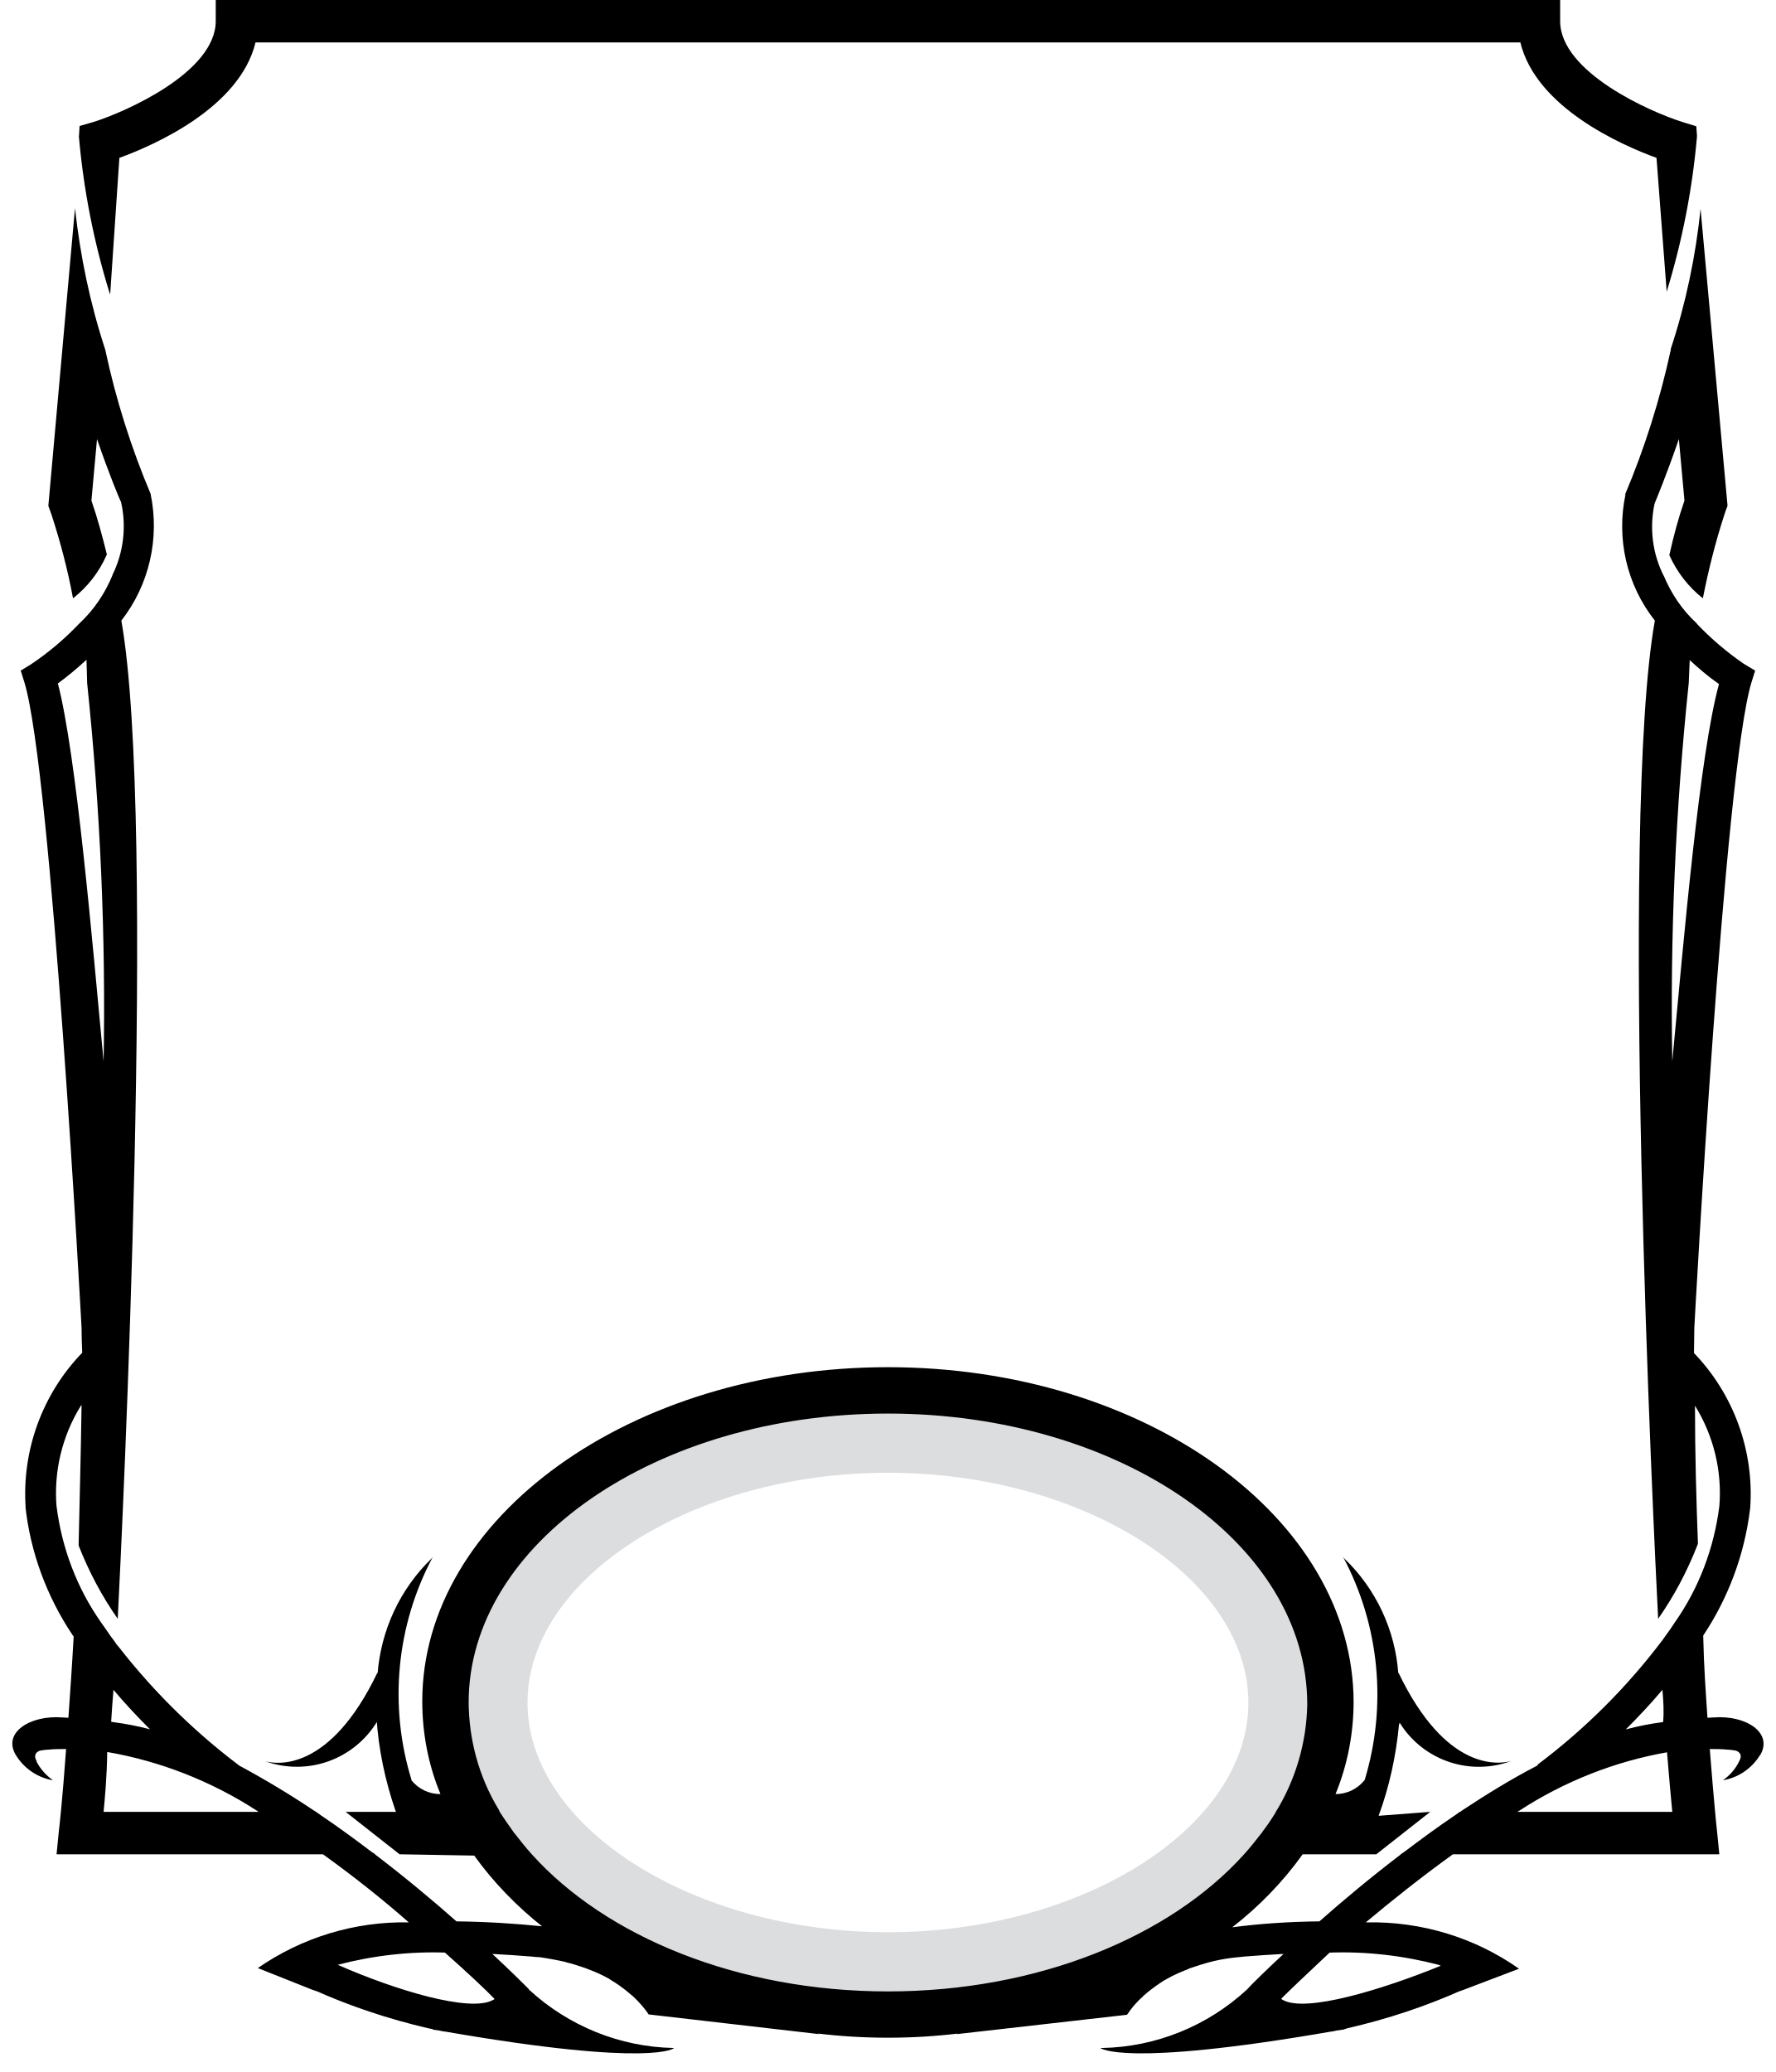
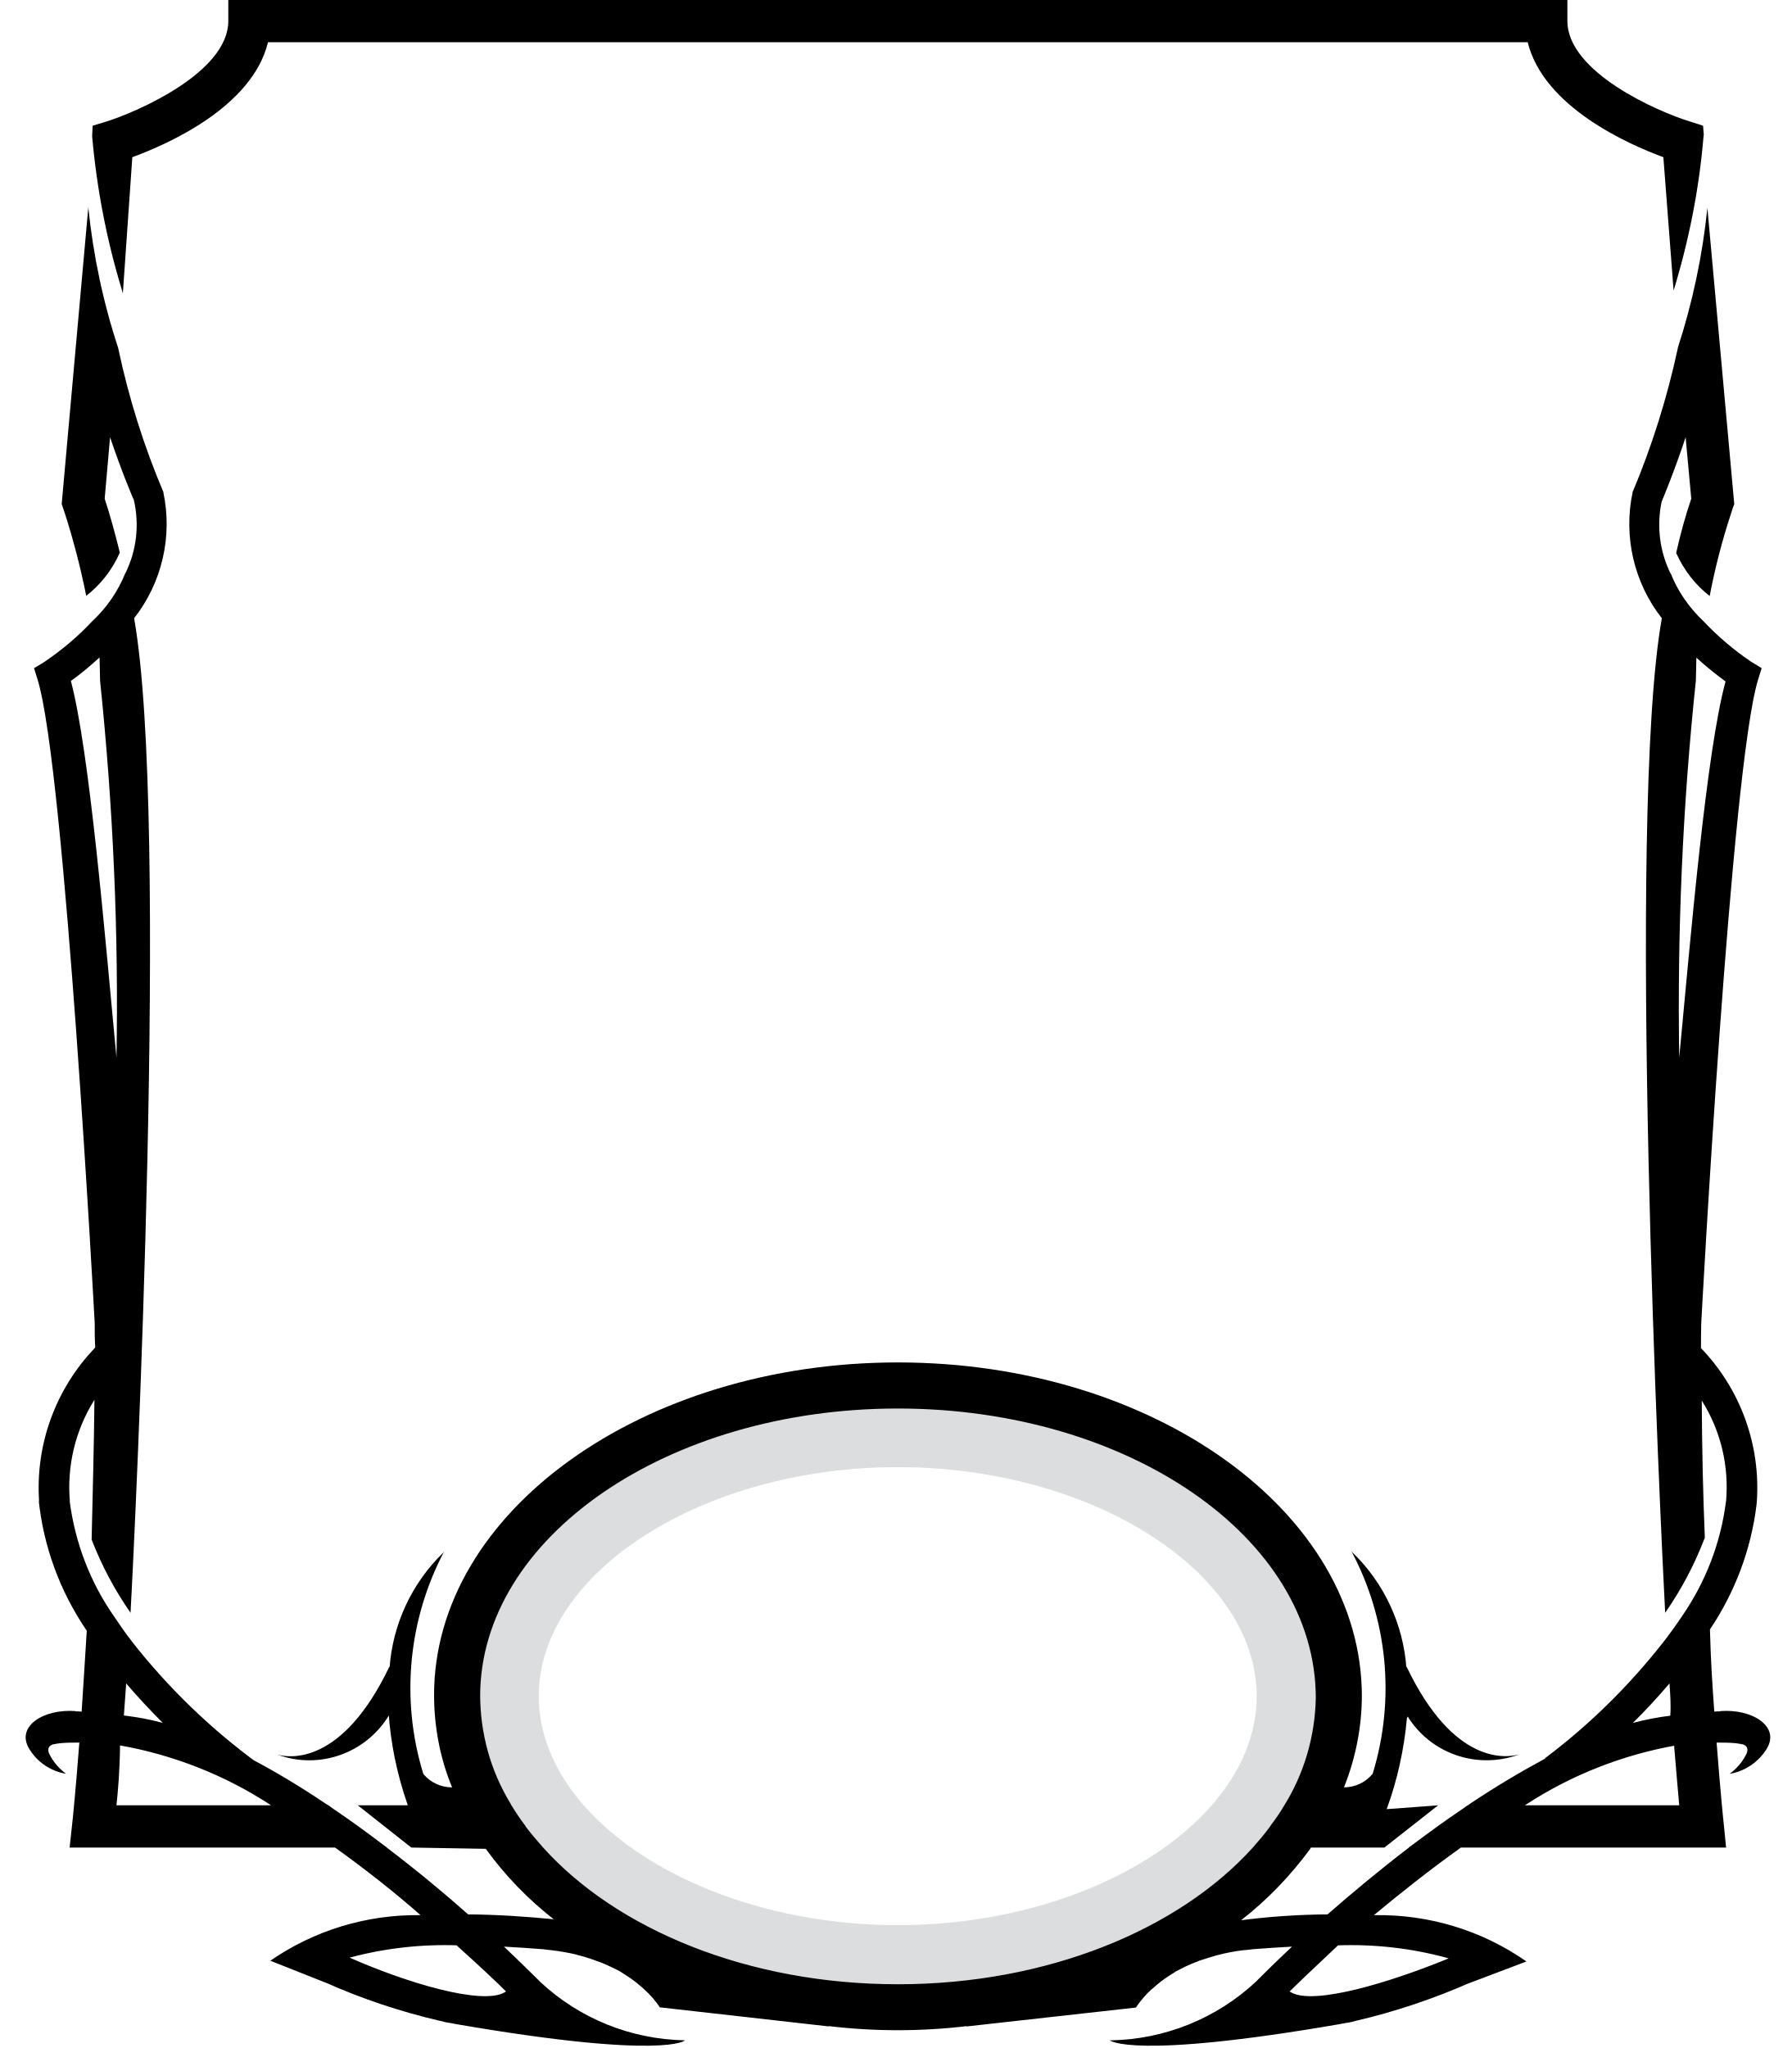
- <svg xmlns="http://www.w3.org/2000/svg" version="1.1" width="54" height="63" xml:space="preserve" id="attrBlock1">
-   <g id="attrBlock1-group">
-     <path id="attrBlock1-bezier" stroke="none" fill="rgb(255, 255, 255)" d="M 1.13,20.47 L 1,19.76 C 2.36,26.76 2.92,33.89 2.67,41.02 2.63,41.97 -0.49,45.1 2.88,50.16 L 2.6,55.63 51.4,55.63 51.12,50.16 C 54.49,45.1 51.37,41.97 51.37,41.97 L 51.4,42.67 C 51.03,35.54 51.46,28.4 52.7,21.37 L 51.43,19.41 51.52,19.14 C 51.92,17.89 52.26,16.63 52.54,15.34 L 51.58,3.83 C 48.72,5.01 46.88,0.7 46.88,0.7 L 7.12,0.7 C 7.12,0.7 5.28,5.01 2.42,3.83 L 1.47,15.38 1.47,15.35 C 1.74,16.64 2.08,17.9 2.48,19.15 L 1.13,20.47 Z M 1.13,20.47" />
-     <ellipse id="attrBlock1-oval" stroke="none" fill="rgb(255, 255, 255)" cx="26.97" cy="51.77" rx="12.2" ry="8.25" />
-     <path id="attrBlock1-bezier2" stroke="none" fill="rgb(220, 221, 222)" d="M 27,61.25 C 34.43,61.25 40.46,57.01 40.46,51.77 40.46,46.53 34.43,42.28 27,42.28 19.57,42.28 13.54,46.53 13.54,51.77 13.54,57.01 19.57,61.25 27,61.25 Z M 27,58.75 C 21.06,58.75 16.04,55.55 16.04,51.77 16.04,47.98 21.06,44.78 27,44.78 32.94,44.78 37.96,47.98 37.96,51.77 37.96,55.55 32.94,58.75 27,58.75 Z M 27,58.75" />
-     <path id="attrBlock1-bezier3" stroke="none" fill="rgb(0, 0, 0)" d="M 3.15,32.27 L 3.15,32.32 C 3.22,28.46 3.05,24.6 2.65,20.77 L 2.63,20.06 C 2.35,20.32 2.06,20.56 1.76,20.78 2.32,22.94 2.8,28.55 3.15,32.27 Z M 3.15,55.09 L 7.86,55.09 7.82,55.06 C 6.43,54.16 4.88,53.55 3.26,53.27 3.25,54.04 3.19,54.66 3.15,55.09 Z M 3.38,52.35 L 3.43,52.36 C 3.81,52.41 4.19,52.48 4.56,52.58 4.2,52.22 3.82,51.82 3.45,51.38 3.42,51.72 3.4,52.05 3.38,52.35 Z M 13.53,59.37 L 13.57,59.37 C 12.46,59.33 11.34,59.46 10.27,59.74 12.01,60.51 14.3,61.2 14.99,60.81 L 14.99,60.81 C 15.01,60.8 15.03,60.79 15.04,60.78 14.77,60.5 14.24,60 13.53,59.37 Z M 27,60.55 C 31.57,60.55 35.58,58.88 37.83,56.38 38.01,56.18 38.18,55.97 38.34,55.76 38.36,55.74 38.38,55.72 38.39,55.69 38.54,55.5 38.67,55.3 38.8,55.09 L 38.77,55.13 C 39.39,54.14 39.73,52.99 39.75,51.82 39.75,46.92 34.03,42.98 27,42.98 19.97,42.98 14.25,46.92 14.25,51.77 L 14.25,51.71 C 14.25,52.88 14.56,54.03 15.17,55.03 L 15.19,55.08 C 15.32,55.29 15.47,55.5 15.62,55.71 15.62,55.72 15.64,55.74 15.66,55.76 15.82,55.97 15.99,56.18 16.17,56.38 18.42,58.88 22.43,60.55 27,60.55 Z M 38.96,60.77 L 38.96,60.77 C 38.97,60.79 38.99,60.8 39.01,60.81 39.7,61.2 41.99,60.51 43.81,59.77 L 43.74,59.74 C 42.66,59.46 41.55,59.33 40.43,59.37 39.76,60 39.23,60.5 38.96,60.77 Z M 46.14,55.09 L 50.85,55.09 C 50.81,54.66 50.75,54.04 50.69,53.28 L 50.74,53.27 C 49.12,53.55 47.57,54.16 46.19,55.06 M 49.44,52.58 L 49.45,52.58 C 49.82,52.48 50.19,52.41 50.57,52.36 50.6,52.05 50.58,51.72 50.55,51.38 50.18,51.82 49.8,52.22 49.44,52.58 Z M 50.85,32.27 C 51.2,28.55 51.68,22.94 52.27,20.8 L 52.23,20.77 C 51.93,20.56 51.65,20.32 51.38,20.07 L 51.35,20.77 C 50.95,24.6 50.78,28.45 50.85,32.29 M 1.9,52.22 L 1.9,52.22 C 1.96,52.22 2.02,52.23 2.08,52.23 2.13,51.5 2.19,50.67 2.24,49.76 L 2.21,49.72 C 1.42,48.54 0.92,47.19 0.77,45.78 L 0.78,45.84 C 0.66,44.1 1.29,42.38 2.5,41.13 2.49,40.89 2.48,40.63 2.48,40.37 2.48,40.37 1.57,23.44 0.74,20.74 L 0.63,20.39 0.94,20.2 0.97,20.18 C 1.49,19.83 1.97,19.42 2.4,18.97 L 2.41,18.96 C 2.85,18.55 3.19,18.05 3.42,17.49 L 3.42,17.48 C 3.76,16.79 3.85,16 3.68,15.26 3.65,15.22 3.31,14.4 2.95,13.35 L 2.78,15.22 C 2.96,15.74 3.11,16.29 3.25,16.86 L 3.24,16.88 C 3.01,17.4 2.66,17.85 2.21,18.2 L 2.22,18.19 C 2.06,17.33 1.84,16.49 1.57,15.66 L 1.47,15.38 2.28,6.33 2.28,6.33 C 2.44,7.79 2.74,9.23 3.2,10.63 L 3.2,10.63 C 3.52,12.14 3.99,13.62 4.59,15.04 L 4.58,15.02 C 4.86,16.37 4.54,17.78 3.69,18.87 4.77,24.96 3.71,46.69 3.58,49.22 L 3.58,49.22 C 3.09,48.52 2.7,47.78 2.39,46.99 2.42,45.62 2.46,44.19 2.48,42.72 L 2.46,42.74 C 1.89,43.66 1.63,44.74 1.72,45.82 L 1.72,45.8 C 1.88,47.07 2.34,48.29 3.08,49.34 3.14,49.42 3.17,49.47 3.2,49.51 3.3,49.66 3.4,49.8 3.5,49.93 L 3.53,49.98 3.53,49.98 3.63,50.1 C 4.74,51.52 6.04,52.78 7.5,53.85 L 7.25,53.67 C 8.03,54.09 8.8,54.55 9.53,55.04 L 9.61,55.09 9.78,55.21 C 10.3,55.56 10.8,55.93 11.29,56.3 L 11.41,56.38 11.4,56.38 C 12.33,57.09 13.18,57.8 13.88,58.42 14.8,58.43 15.7,58.49 16.49,58.57 L 16.52,58.6 C 15.72,57.97 15.01,57.24 14.42,56.42 L 12.15,56.38 10.51,55.09 12.04,55.09 12.02,55.04 C 11.71,54.13 11.51,53.19 11.45,52.24 L 11.47,52.34 C 10.76,53.51 9.34,54.01 8.06,53.55 8.42,53.65 10.03,53.88 11.48,50.85 L 11.48,50.87 11.48,50.91 C 11.58,49.57 12.16,48.32 13.12,47.39 L 13.16,47.34 C 12.05,49.42 11.82,51.86 12.51,54.11 L 12.51,54.13 C 12.73,54.4 13.05,54.55 13.39,54.55 L 13.39,54.54 C 13.02,53.65 12.84,52.69 12.84,51.73 12.84,46.14 19.19,41.57 27,41.57 34.81,41.57 41.16,46.14 41.16,51.77 L 41.16,51.73 C 41.16,52.69 40.98,53.65 40.61,54.55 L 40.61,54.55 C 40.95,54.55 41.27,54.4 41.49,54.13 L 41.5,54.11 C 42.18,51.86 41.95,49.42 40.84,47.34 L 40.88,47.39 C 41.84,48.31 42.43,49.57 42.52,50.9 L 42.52,50.85 C 43.97,53.88 45.58,53.65 45.97,53.54 L 45.99,53.53 C 44.72,54.02 43.28,53.54 42.56,52.38 L 42.54,52.44 C 42.45,53.38 42.25,54.32 41.92,55.21 L 43.49,55.09 41.85,56.38 39.61,56.38 39.59,56.41 C 38.99,57.24 38.28,57.97 37.47,58.6 38.3,58.49 39.2,58.43 40.12,58.42 40.82,57.8 41.67,57.09 42.6,56.38 L 42.59,56.38 42.71,56.3 C 43.2,55.93 43.7,55.56 44.22,55.21 L 44.39,55.09 44.4,55.09 44.47,55.04 C 45.21,54.55 45.96,54.09 46.75,53.68 L 46.76,53.65 C 48.21,52.56 49.49,51.28 50.58,49.83 L 50.47,49.98 C 50.47,49.98 50.48,49.97 50.5,49.94 50.6,49.8 50.7,49.66 50.8,49.52 50.83,49.47 50.87,49.42 50.9,49.37 L 50.92,49.34 C 51.66,48.29 52.12,47.07 52.28,45.8 L 52.28,45.81 C 52.37,44.74 52.11,43.66 51.54,42.74 51.54,44.19 51.58,45.62 51.63,46.93 L 51.61,46.99 C 51.3,47.78 50.91,48.52 50.42,49.22 50.29,46.69 49.23,24.96 50.32,18.87 L 50.32,18.87 C 49.46,17.78 49.14,16.37 49.43,15.02 L 49.4,15.07 C 50.01,13.63 50.48,12.14 50.81,10.61 L 50.8,10.62 C 51.26,9.23 51.56,7.8 51.71,6.35 L 52.53,15.38 52.48,15.51 52.43,15.66 C 52.16,16.49 51.95,17.33 51.78,18.19 L 51.79,18.2 C 51.34,17.85 50.99,17.39 50.76,16.88 50.89,16.29 51.04,15.74 51.22,15.22 L 51.05,13.35 C 50.69,14.4 50.35,15.22 50.32,15.29 L 50.31,15.32 C 50.15,16.07 50.25,16.85 50.6,17.53 L 50.58,17.48 C 50.81,18.04 51.15,18.55 51.6,18.96 L 51.6,18.97 C 52.03,19.42 52.51,19.83 53.02,20.18 L 53.37,20.39 53.26,20.74 C 52.43,23.44 51.52,40.37 51.52,40.37 51.52,40.63 51.51,40.89 51.51,41.14 L 51.5,41.13 C 52.71,42.38 53.34,44.1 53.22,45.84 L 53.21,45.92 C 53.04,47.28 52.55,48.59 51.79,49.73 51.81,50.67 51.87,51.5 51.92,52.23 51.98,52.23 52.04,52.22 52.1,52.22 L 52.1,52.22 C 53.08,52.14 53.93,52.68 53.52,53.37 L 53.52,53.36 C 53.27,53.77 52.86,54.05 52.39,54.13 L 52.39,54.13 C 52.6,53.98 52.77,53.79 52.88,53.56 52.99,53.37 52.91,53.28 52.79,53.23 52.71,53.22 52.63,53.2 52.54,53.2 L 52.54,53.2 C 52.36,53.18 52.17,53.18 51.99,53.18 52.11,54.7 52.2,55.62 52.21,55.67 L 52.28,56.38 44.18,56.38 C 43.22,57.07 42.32,57.79 41.53,58.45 L 41.57,58.45 C 43.22,58.42 44.84,58.91 46.19,59.86 L 44.35,60.56 44.35,60.56 44.5,60.49 C 43.37,61 42.19,61.39 40.97,61.67 L 40.85,61.71 C 40.78,61.72 40.71,61.73 40.64,61.74 40.58,61.75 40.53,61.77 40.48,61.77 34.13,62.87 33.46,62.27 33.46,62.27 L 33.51,62.27 C 35.15,62.24 36.72,61.6 37.92,60.49 L 38.07,60.33 C 38.14,60.26 38.48,59.92 39.03,59.41 38.62,59.43 38.23,59.46 37.84,59.49 L 37.84,59.49 C 37.74,59.5 37.65,59.51 37.55,59.52 L 37.54,59.52 C 37.27,59.55 37,59.6 36.74,59.67 36.6,59.71 36.4,59.77 36.2,59.84 36.17,59.85 36.14,59.86 36.11,59.88 L 36.08,59.89 C 35.88,59.97 35.67,60.06 35.48,60.17 35.46,60.18 35.44,60.19 35.41,60.21 L 35.39,60.22 C 35.22,60.33 35.05,60.45 34.89,60.58 34.86,60.61 34.81,60.65 34.76,60.69 L 34.76,60.7 C 34.57,60.86 34.41,61.05 34.27,61.26 L 29.08,61.85 29.13,61.83 29.14,61.83 C 27.72,62 26.28,62 24.86,61.83 L 24.92,61.85 19.73,61.25 19.74,61.27 C 19.6,61.06 19.43,60.87 19.25,60.7 19.18,60.64 19.13,60.6 19.08,60.56 L 19.07,60.55 C 18.91,60.42 18.74,60.3 18.57,60.2 18.54,60.18 18.53,60.17 18.51,60.16 L 18.53,60.17 C 18.33,60.06 18.12,59.96 17.9,59.88 17.84,59.86 17.8,59.84 17.77,59.83 17.57,59.76 17.37,59.7 17.2,59.66 L 17.22,59.66 C 16.96,59.6 16.69,59.55 16.42,59.51 16.35,59.51 16.26,59.5 16.16,59.49 L 16.16,59.49 C 15.77,59.46 15.38,59.43 14.97,59.41 15.52,59.92 15.86,60.26 15.93,60.33 L 16.08,60.48 16.08,60.49 C 17.28,61.6 18.85,62.24 20.49,62.27 20.53,62.27 19.87,62.87 13.53,61.77 13.47,61.77 13.42,61.75 13.36,61.74 13.29,61.73 13.22,61.72 13.15,61.71 L 13.17,61.7 13.02,61.67 C 11.82,61.39 10.64,61 9.51,60.49 L 9.65,60.56 7.84,59.84 7.81,59.86 C 9.17,58.91 10.78,58.42 12.43,58.45 11.68,57.79 10.78,57.07 9.82,56.38 L 1.72,56.38 1.79,55.67 C 1.8,55.62 1.9,54.7 2.01,53.18 1.83,53.18 1.64,53.18 1.46,53.2 L 1.46,53.2 C 1.37,53.2 1.29,53.22 1.21,53.23 1.09,53.28 1.01,53.37 1.12,53.56 L 1.11,53.56 C 1.23,53.79 1.4,53.98 1.61,54.13 L 1.61,54.13 C 1.14,54.05 0.73,53.77 0.48,53.36 0.07,52.68 0.92,52.14 1.9,52.22 Z M 3.35,8.95 L 3.32,8.87 C 2.85,7.34 2.54,5.76 2.4,4.16 L 2.42,3.83 2.84,3.71 C 3.8,3.41 6.56,2.2 6.56,0.64 L 6.56,0 47.44,0 47.44,0.64 C 47.44,2.2 50.2,3.41 51.16,3.71 L 51.58,3.84 51.6,4.11 51.6,4.16 C 51.46,5.76 51.15,7.34 50.68,8.87 L 50.37,4.8 C 49.3,4.41 46.71,3.27 46.23,1.29 L 7.77,1.29 C 7.29,3.27 4.7,4.41 3.63,4.8 L 3.35,8.95 Z M 3.35,8.95" />
-   </g>
+ <svg xmlns="http://www.w3.org/2000/svg" version="1.1" width="70" height="80" xml:space="preserve" id="attrBlock1">
+   <path id="attrBlock1-bezier" stroke="none" fill="rgb(255, 255, 255)" d="M 1,25.31 C 1,25.31 3.86,39.71 2.92,52.83 2.92,52.83 -1.08,56.83 3.24,63.31 L 2.88,70.32 65.34,70.32 64.98,63.31 C 69.3,56.83 65.3,52.83 65.3,52.83 64.36,39.71 67.22,25.31 67.22,25.31 L 65.38,23.95 65.49,23.61 C 66.01,22.01 66.45,20.39 66.8,18.75 L 65.57,4.02 C 61.92,5.52 59.56,-0 59.56,-0 L 8.66,-0 C 8.66,-0 6.31,5.52 2.65,4.02 L 1.44,18.8 1.43,18.76 C 1.78,20.4 2.21,22.02 2.73,23.62 L 1,25.31 Z M 1,25.31" transform="translate(0.97, 0.89)" />
+   <ellipse id="attrBlock1-oval" stroke="none" fill="rgb(255, 255, 255)" cx="16.65" cy="10.55" rx="15.65" ry="10.55" transform="translate(18.4, 55.71)" />
+   <path id="attrBlock1-bezier2" stroke="none" fill="rgb(220, 221, 222)" d="M 18.23,24.29 C 27.74,24.29 35.45,18.85 35.45,12.15 35.45,5.44 27.74,-0 18.23,-0 8.71,-0 1,5.44 1,12.15 1,18.85 8.71,24.29 18.23,24.29 Z M 18.23,21.09 C 10.62,21.09 4.2,16.99 4.2,12.15 4.2,7.3 10.62,3.2 18.23,3.2 25.83,3.2 32.25,7.3 32.25,12.15 32.25,16.99 25.83,21.09 18.23,21.09 Z M 18.23,21.09" transform="translate(16.85, 54.11)" />
+   <path id="attrBlock1-bezier3" stroke="none" fill="rgb(0, 0, 0)" d="M 4.55,41.31 L 4.55,41.36 C 4.64,36.43 4.42,31.49 3.91,26.59 L 3.89,25.68 C 3.53,26.01 3.16,26.32 2.77,26.6 3.5,29.36 4.1,36.55 4.55,41.31 Z M 4.55,70.52 L 10.58,70.52 10.53,70.48 C 8.76,69.33 6.77,68.55 4.69,68.18 4.68,69.17 4.61,69.96 4.55,70.52 Z M 4.84,67.01 L 4.91,67.02 C 5.4,67.08 5.88,67.17 6.36,67.3 5.9,66.84 5.41,66.32 4.93,65.76 4.9,66.2 4.87,66.62 4.84,67.01 Z M 17.84,75.99 L 17.89,75.99 C 16.46,75.94 15.04,76.1 13.66,76.47 15.9,77.46 18.82,78.33 19.71,77.83 L 19.71,77.83 C 19.73,77.82 19.75,77.81 19.77,77.79 19.42,77.44 18.74,76.8 17.84,75.99 Z M 35.08,77.51 C 40.93,77.51 46.06,75.37 48.95,72.17 49.18,71.91 49.4,71.65 49.6,71.38 49.62,71.35 49.64,71.32 49.66,71.29 49.85,71.04 50.03,70.78 50.18,70.52 L 50.15,70.57 C 50.95,69.3 51.38,67.83 51.41,66.33 51.41,60.06 44.08,55.02 35.08,55.02 26.08,55.02 18.76,60.06 18.76,66.26 L 18.76,66.19 C 18.76,67.69 19.16,69.16 19.94,70.44 L 19.97,70.5 C 20.14,70.78 20.32,71.05 20.51,71.3 20.52,71.32 20.54,71.35 20.56,71.38 20.77,71.65 20.99,71.91 21.22,72.17 24.1,75.37 29.23,77.51 35.08,77.51 Z M 50.39,77.79 L 50.39,77.79 C 50.41,77.81 50.43,77.82 50.45,77.83 51.34,78.33 54.26,77.46 56.6,76.5 L 56.5,76.47 C 55.13,76.1 53.7,75.94 52.28,75.99 51.42,76.8 50.74,77.44 50.39,77.79 Z M 59.58,70.52 L 65.61,70.52 C 65.56,69.96 65.49,69.17 65.41,68.19 L 65.48,68.18 C 63.4,68.55 61.41,69.33 59.64,70.48 M 63.8,67.3 L 63.81,67.3 C 64.29,67.17 64.77,67.08 65.26,67.02 65.29,66.62 65.26,66.2 65.23,65.76 64.75,66.32 64.27,66.84 63.8,67.3 Z M 65.61,41.31 C 66.06,36.55 66.67,29.36 67.42,26.62 L 67.38,26.59 C 67,26.31 66.63,26.01 66.28,25.69 L 66.26,26.59 C 65.74,31.49 65.53,36.41 65.61,41.34 M 2.96,66.84 L 2.95,66.85 C 3.02,66.85 3.11,66.85 3.19,66.86 3.25,65.92 3.32,64.86 3.39,63.7 L 3.35,63.64 C 2.33,62.13 1.7,60.4 1.51,58.59 L 1.53,58.68 C 1.37,56.44 2.17,54.25 3.72,52.64 3.7,52.34 3.7,52.01 3.7,51.68 3.7,51.68 2.54,30.01 1.47,26.55 L 1.33,26.1 1.73,25.86 1.77,25.83 C 2.43,25.38 3.05,24.86 3.59,24.28 L 3.6,24.27 C 4.17,23.74 4.61,23.1 4.9,22.38 L 4.91,22.37 C 5.34,21.49 5.45,20.49 5.23,19.53 5.2,19.48 4.76,18.44 4.3,17.08 L 4.09,19.48 C 4.31,20.15 4.5,20.85 4.68,21.58 L 4.67,21.61 C 4.38,22.27 3.92,22.85 3.35,23.29 L 3.37,23.28 C 3.15,22.18 2.87,21.1 2.53,20.04 L 2.41,19.69 3.45,8.1 3.45,8.1 C 3.64,9.97 4.03,11.81 4.62,13.6 L 4.62,13.61 C 5.03,15.54 5.62,17.43 6.4,19.26 L 6.38,19.22 C 6.75,20.95 6.33,22.76 5.24,24.15 6.63,31.95 5.28,59.76 5.1,63 L 5.1,63 C 4.48,62.11 3.97,61.15 3.58,60.14 3.62,58.39 3.67,56.57 3.69,54.68 L 3.67,54.71 C 2.94,55.89 2.61,57.27 2.73,58.65 L 2.72,58.62 C 2.93,60.25 3.52,61.81 4.47,63.16 4.54,63.26 4.58,63.32 4.62,63.38 4.74,63.56 4.87,63.74 5,63.92 L 5.05,63.98 5.05,63.98 5.16,64.13 C 6.59,65.95 8.26,67.56 10.13,68.92 L 9.8,68.7 C 10.81,69.23 11.78,69.82 12.73,70.46 L 12.83,70.52 13.04,70.67 C 13.71,71.12 14.35,71.59 14.97,72.06 L 15.12,72.17 15.11,72.17 C 16.31,73.08 17.4,73.99 18.29,74.78 19.46,74.79 20.61,74.87 21.62,74.97 L 21.67,75 C 20.64,74.2 19.74,73.27 18.98,72.22 L 16.07,72.17 13.98,70.52 15.93,70.52 15.91,70.45 C 15.51,69.29 15.26,68.09 15.18,66.86 L 15.2,67 C 14.3,68.49 12.47,69.14 10.84,68.54 11.31,68.67 13.37,68.97 15.22,65.09 L 15.22,65.11 15.22,65.16 C 15.34,63.45 16.09,61.84 17.32,60.65 L 17.36,60.59 C 15.95,63.26 15.65,66.38 16.53,69.26 L 16.53,69.28 C 16.81,69.63 17.23,69.82 17.67,69.82 L 17.66,69.81 C 17.19,68.67 16.96,67.44 16.96,66.21 16.96,59.07 25.09,53.22 35.08,53.22 45.08,53.22 53.21,59.07 53.21,66.26 L 53.21,66.21 C 53.21,67.45 52.97,68.67 52.51,69.82 L 52.5,69.82 C 52.94,69.82 53.35,69.63 53.63,69.29 L 53.64,69.26 C 54.52,66.37 54.22,63.26 52.8,60.59 L 52.85,60.65 C 54.08,61.84 54.83,63.45 54.95,65.16 L 54.95,65.09 C 56.8,68.97 58.86,68.67 59.36,68.53 L 59.39,68.52 C 57.76,69.14 55.92,68.53 55,67.05 L 54.97,67.12 C 54.86,68.33 54.6,69.52 54.18,70.67 L 56.19,70.52 54.09,72.17 51.22,72.17 51.2,72.21 C 50.43,73.26 49.52,74.21 48.49,75.01 49.55,74.87 50.7,74.79 51.87,74.78 52.77,73.99 53.86,73.08 55.05,72.17 L 55.04,72.17 55.19,72.06 C 55.82,71.59 56.46,71.12 57.13,70.67 L 57.34,70.52 57.35,70.52 57.45,70.45 C 58.39,69.82 59.36,69.24 60.36,68.7 L 60.38,68.67 C 62.23,67.28 63.87,65.63 65.27,63.78 L 65.12,63.98 C 65.12,63.98 65.14,63.96 65.16,63.92 65.3,63.74 65.42,63.56 65.55,63.38 65.59,63.32 65.63,63.26 65.68,63.19 L 65.7,63.16 C 66.64,61.81 67.24,60.25 67.44,58.62 L 67.44,58.64 C 67.56,57.26 67.23,55.88 66.49,54.71 66.5,56.57 66.54,58.39 66.61,60.07 L 66.58,60.14 C 66.19,61.15 65.68,62.11 65.06,63 64.89,59.76 63.54,31.95 64.93,24.15 L 64.93,24.15 C 63.84,22.76 63.42,20.95 63.79,19.22 L 63.76,19.29 C 64.54,17.45 65.14,15.53 65.56,13.58 L 65.55,13.6 C 66.13,11.82 66.52,9.98 66.71,8.12 L 67.76,19.69 67.7,19.85 67.64,20.04 C 67.29,21.1 67.01,22.18 66.8,23.28 L 66.81,23.29 C 66.24,22.85 65.79,22.27 65.49,21.6 65.66,20.85 65.85,20.15 66.08,19.48 L 65.86,17.08 C 65.41,18.44 64.97,19.48 64.93,19.58 L 64.92,19.61 C 64.72,20.57 64.85,21.57 65.29,22.44 L 65.27,22.38 C 65.55,23.1 66,23.74 66.56,24.27 L 66.57,24.28 C 67.12,24.86 67.73,25.38 68.39,25.83 L 68.83,26.1 68.69,26.55 C 67.63,30.01 66.47,51.68 66.47,51.68 66.46,52.01 66.46,52.34 66.46,52.66 L 66.44,52.64 C 68,54.25 68.8,56.44 68.64,58.68 L 68.63,58.78 C 68.42,60.52 67.79,62.19 66.81,63.65 66.84,64.86 66.91,65.92 66.98,66.86 67.06,66.85 67.14,66.85 67.21,66.85 L 67.21,66.84 C 68.46,66.74 69.56,67.44 69.03,68.31 L 69.03,68.31 C 68.71,68.83 68.18,69.19 67.58,69.29 L 67.58,69.29 C 67.85,69.09 68.06,68.85 68.21,68.56 68.35,68.31 68.24,68.19 68.1,68.14 67.99,68.12 67.89,68.1 67.78,68.09 L 67.77,68.09 C 67.54,68.07 67.3,68.07 67.07,68.07 67.22,70.01 67.34,71.19 67.35,71.25 L 67.44,72.17 57.08,72.17 C 55.85,73.05 54.69,73.97 53.68,74.81 L 53.73,74.81 C 55.84,74.78 57.91,75.41 59.64,76.62 L 57.29,77.51 57.29,77.51 57.48,77.43 C 56.03,78.07 54.52,78.58 52.97,78.94 L 52.82,78.98 C 52.72,79 52.63,79.02 52.54,79.03 52.47,79.04 52.4,79.06 52.33,79.07 44.21,80.47 43.36,79.7 43.36,79.7 L 43.42,79.7 C 45.51,79.66 47.52,78.85 49.06,77.42 L 49.26,77.22 C 49.34,77.14 49.78,76.7 50.48,76.04 49.96,76.07 49.45,76.1 48.96,76.14 L 48.96,76.14 C 48.83,76.16 48.71,76.17 48.59,76.18 L 48.58,76.18 C 48.23,76.22 47.88,76.29 47.54,76.38 47.37,76.43 47.12,76.5 46.86,76.59 46.82,76.61 46.78,76.62 46.75,76.64 L 46.71,76.65 C 46.44,76.75 46.19,76.88 45.94,77.01 45.91,77.03 45.88,77.05 45.85,77.07 L 45.82,77.09 C 45.6,77.22 45.39,77.37 45.19,77.54 45.15,77.58 45.08,77.63 45.02,77.69 L 45.01,77.69 C 44.77,77.91 44.56,78.15 44.38,78.42 L 37.75,79.16 37.8,79.14 37.82,79.14 C 36,79.36 34.16,79.36 32.34,79.14 L 32.41,79.16 25.77,78.41 25.79,78.42 C 25.61,78.16 25.4,77.91 25.16,77.7 25.08,77.62 25.01,77.57 24.95,77.52 L 24.93,77.5 C 24.73,77.33 24.51,77.19 24.29,77.05 24.26,77.03 24.24,77.02 24.21,77 L 24.25,77.02 C 23.98,76.88 23.71,76.75 23.43,76.64 23.36,76.62 23.31,76.6 23.26,76.58 23.01,76.49 22.76,76.41 22.53,76.36 L 22.56,76.36 C 22.23,76.28 21.89,76.22 21.55,76.18 21.45,76.17 21.33,76.16 21.21,76.14 L 21.2,76.14 C 20.71,76.1 20.2,76.07 19.69,76.04 20.39,76.7 20.82,77.14 20.91,77.22 L 21.11,77.42 21.11,77.42 C 22.64,78.85 24.65,79.66 26.75,79.7 26.81,79.7 25.96,80.47 17.84,79.07 17.77,79.06 17.7,79.04 17.63,79.03 17.53,79.02 17.45,79 17.35,78.98 L 17.37,78.98 17.19,78.94 C 15.65,78.58 14.14,78.08 12.69,77.43 L 12.88,77.51 10.56,76.59 10.52,76.62 C 12.25,75.41 14.32,74.78 16.43,74.81 15.48,73.97 14.32,73.05 13.09,72.17 L 2.72,72.17 2.82,71.25 C 2.83,71.19 2.95,70.01 3.1,68.07 2.86,68.07 2.62,68.07 2.39,68.09 L 2.39,68.09 C 2.28,68.1 2.17,68.12 2.07,68.14 1.92,68.19 1.81,68.31 1.95,68.56 L 1.95,68.56 C 2.1,68.85 2.32,69.09 2.58,69.29 L 2.59,69.29 C 1.98,69.19 1.45,68.83 1.14,68.31 0.61,67.44 1.7,66.74 2.96,66.84 Z M 4.8,11.46 L 4.77,11.35 C 4.17,9.39 3.78,7.37 3.6,5.32 L 3.62,4.91 4.15,4.75 C 5.39,4.36 8.92,2.82 8.92,0.82 L 8.92,-0 61.24,-0 61.24,0.82 C 61.24,2.82 64.77,4.36 66.01,4.74 L 66.54,4.91 66.57,5.27 66.56,5.32 C 66.39,7.37 65.99,9.39 65.39,11.35 L 64.99,6.14 C 63.63,5.64 60.31,4.18 59.69,1.65 L 10.47,1.65 C 9.86,4.18 6.54,5.64 5.17,6.14 L 4.8,11.46 Z M 4.8,11.46" transform="translate(-0, -0)" />
</svg>
